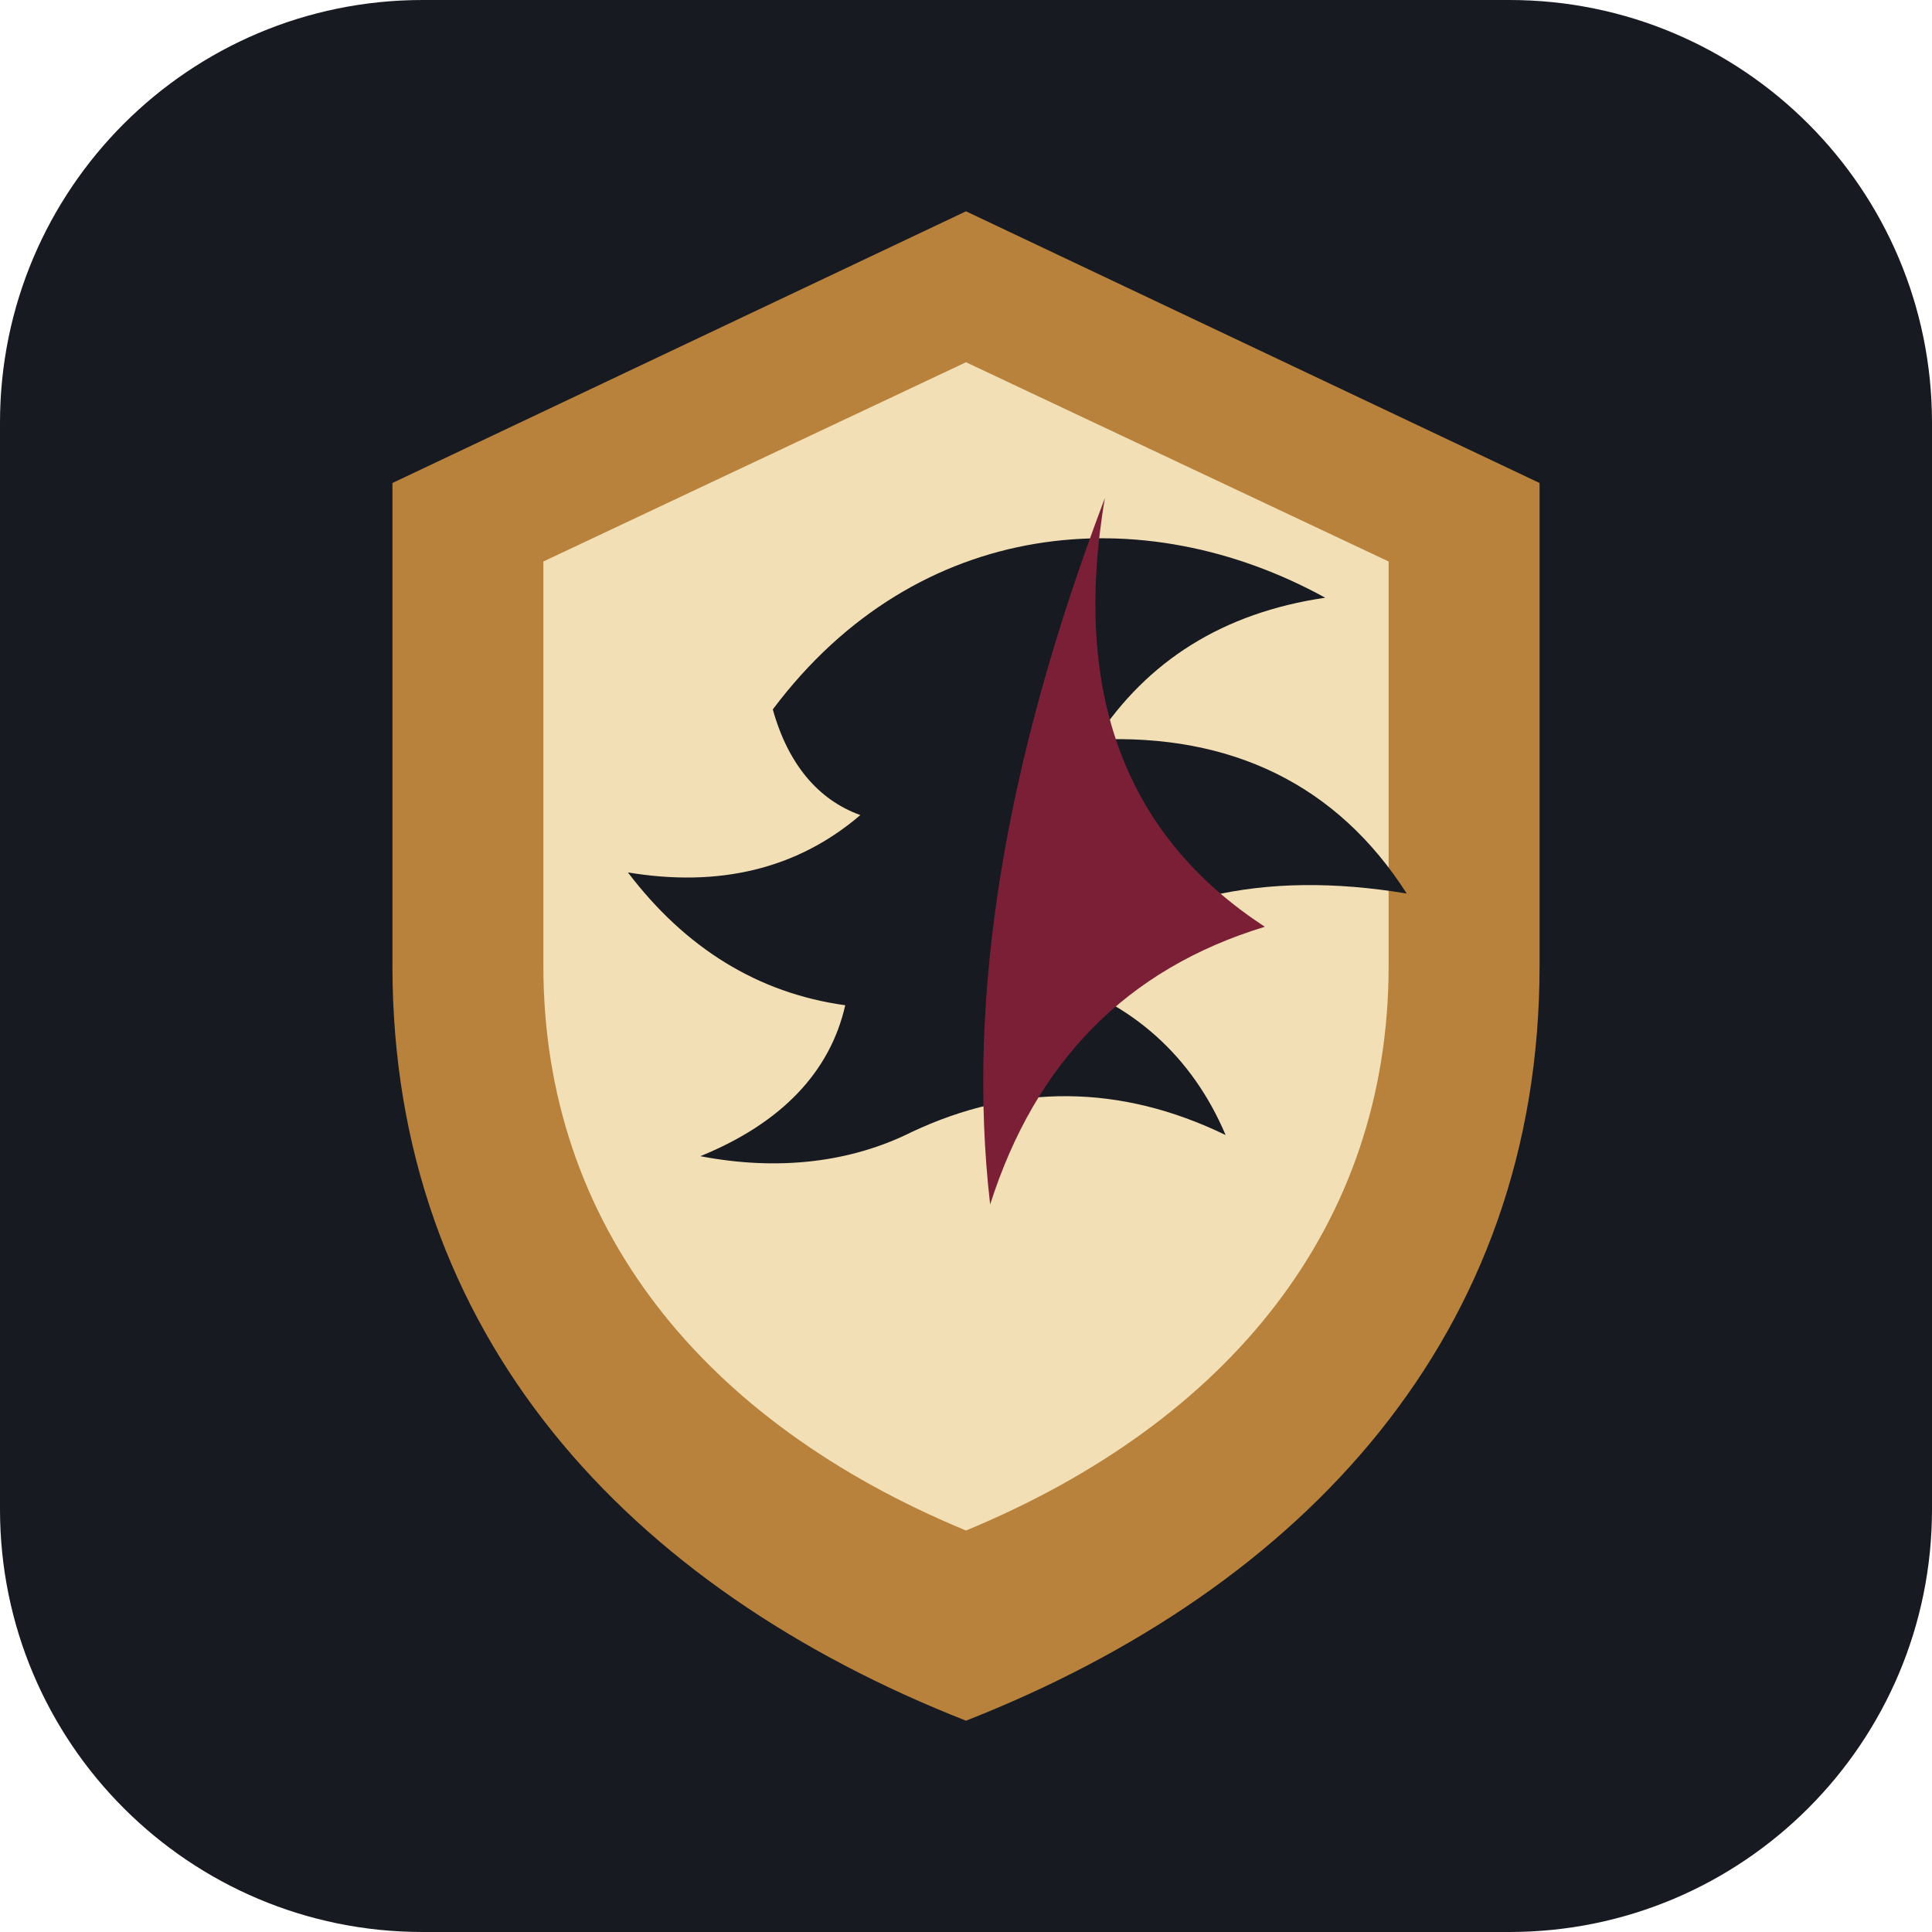
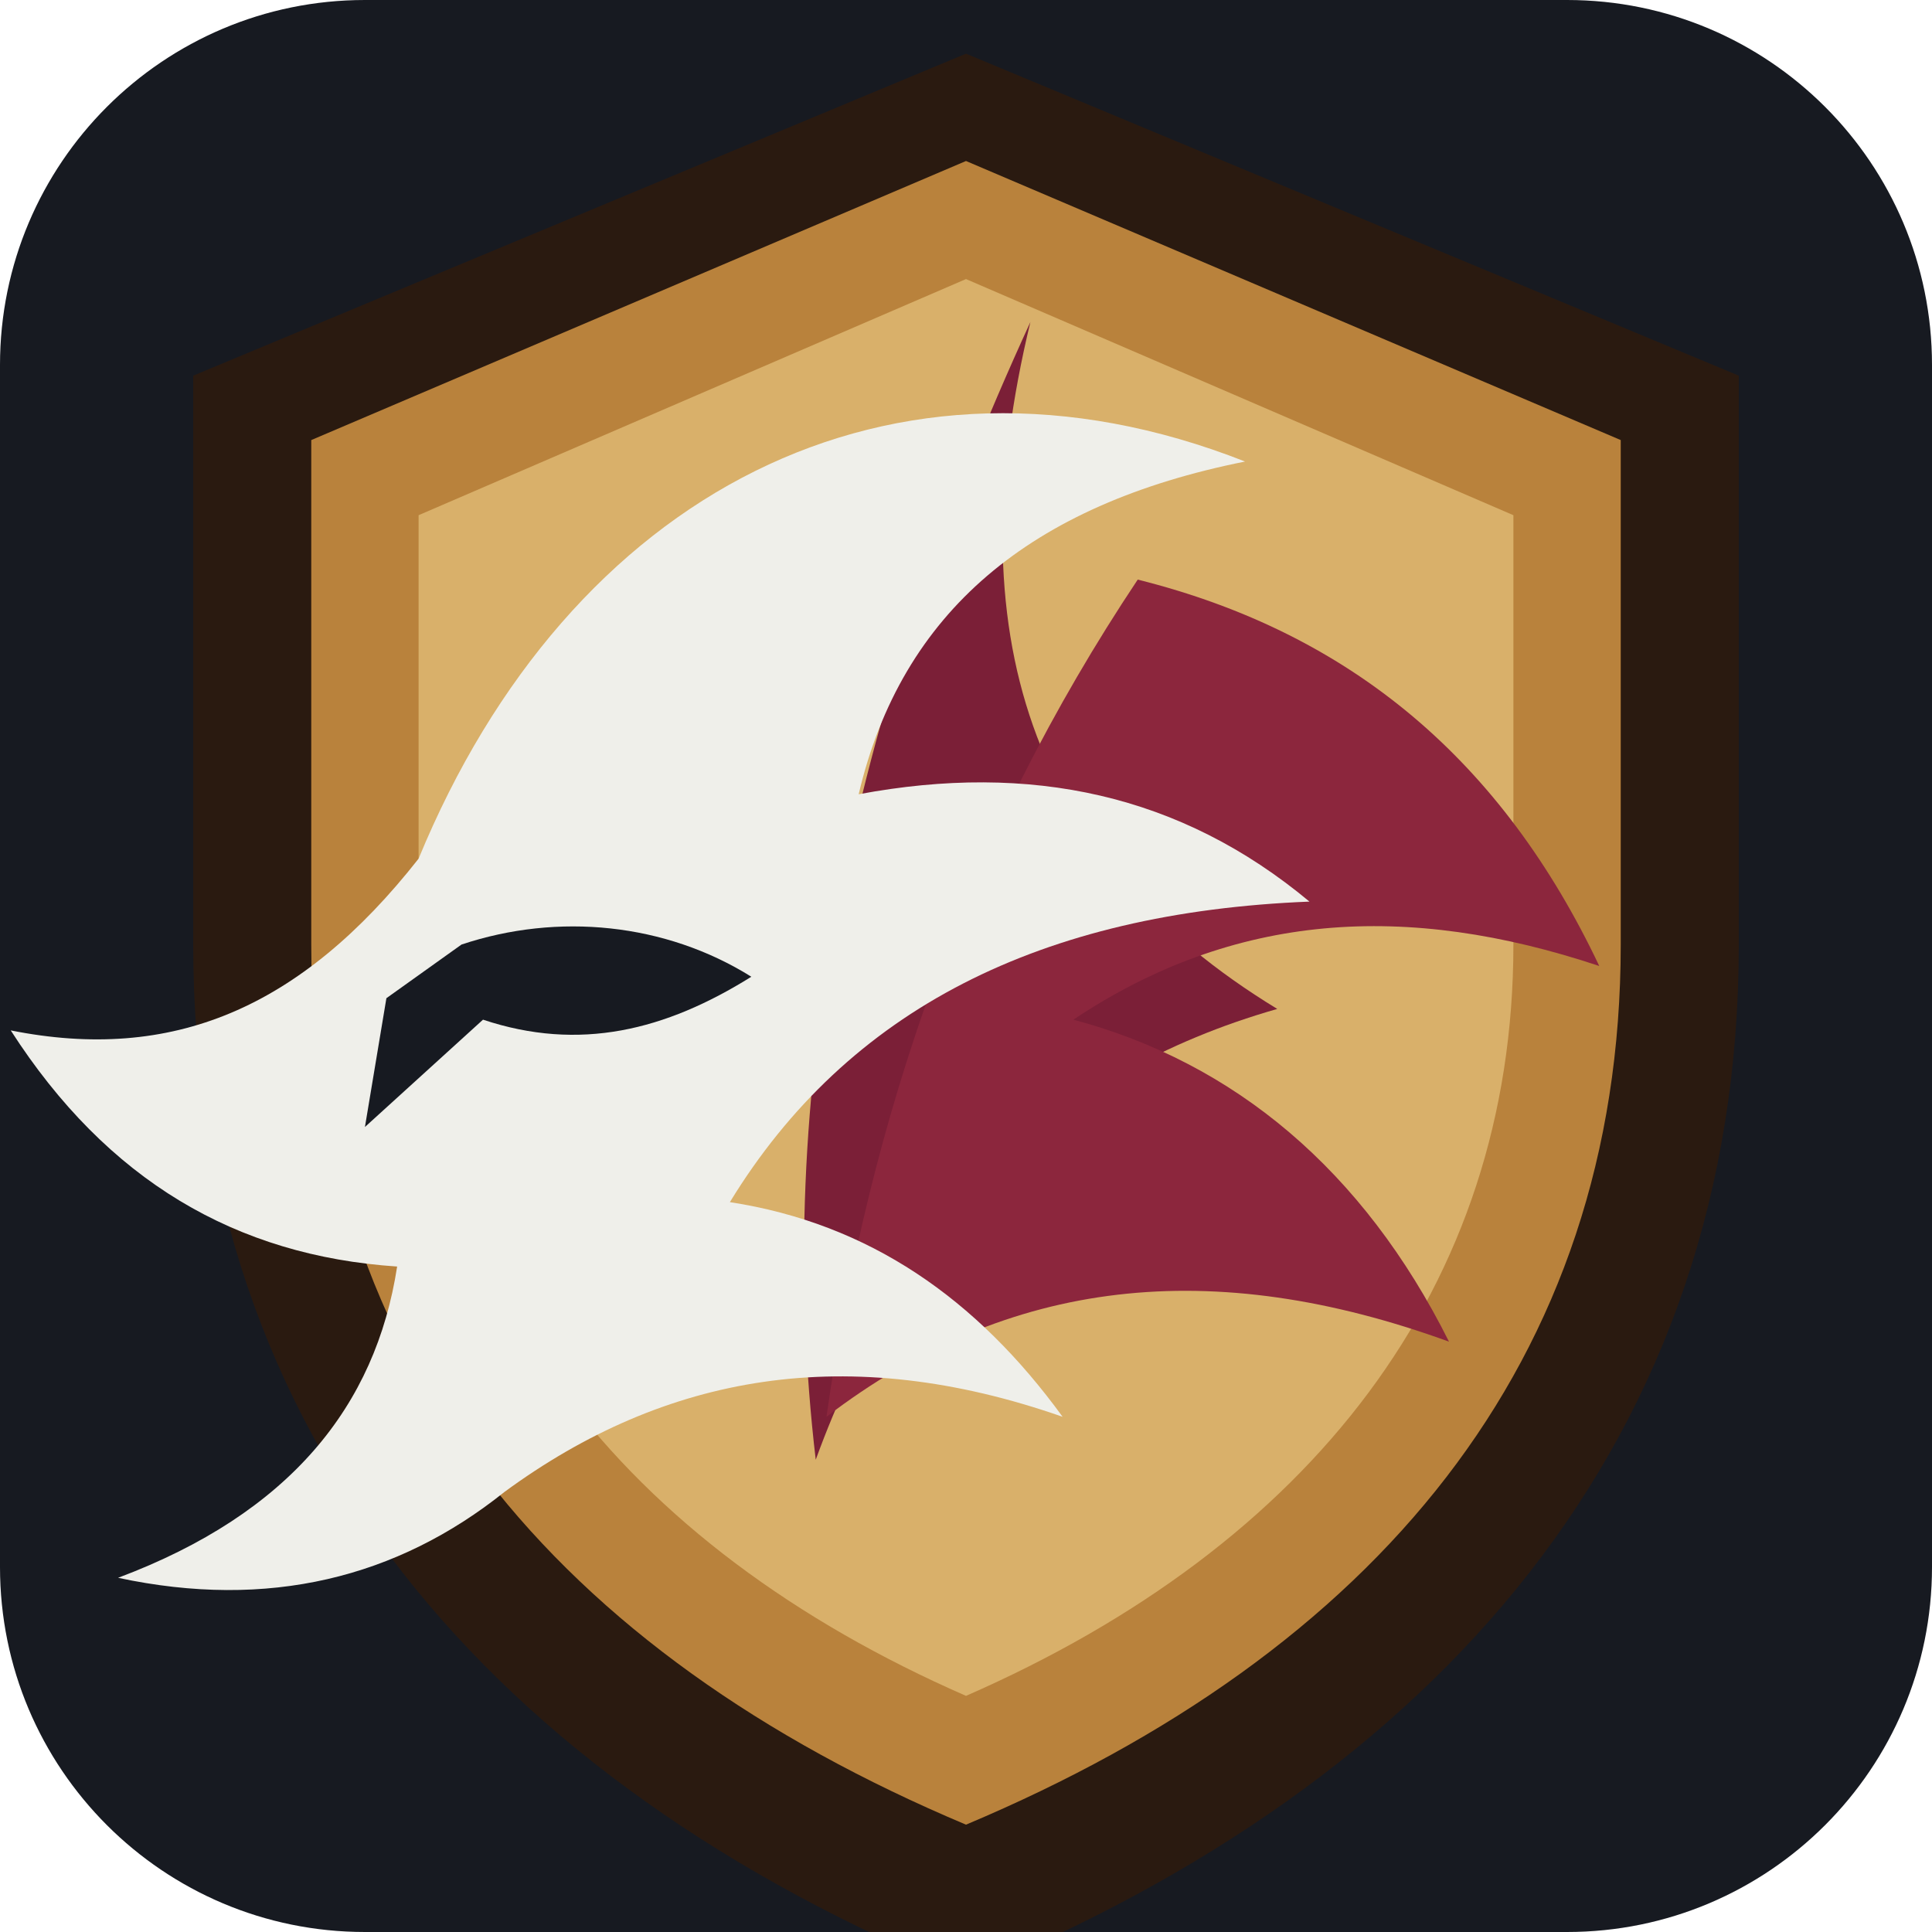
- <svg xmlns="http://www.w3.org/2000/svg" viewBox="0 0 64 64">
-   <rect width="64" height="64" rx="14" fill="#171a21" />
-   <path d="M32 7 51 16v16c0 12.2-7.8 20.6-19 25-11.2-4.4-19-12.8-19-25V16L32 7Z" fill="#b9823c" />
-   <path d="M32 12 46 18.6V32c0 8.6-5.3 15.1-14 18.7-8.7-3.6-14-10.1-14-18.7V18.6L32 12Z" fill="#f3dfb5" />
-   <path d="M25.6 23.5c4.8-6.4 12.3-7 18.3-3.7-3.4.5-5.9 2.1-7.6 4.7 4.5-.2 8 1.5 10.3 5.1-4.8-.8-8.7.1-11.8 2.8 2.7.8 4.7 2.6 5.8 5.2-3.5-1.7-7-1.7-10.4-.1-2 1-4.4 1.3-7 .8 2.7-1.1 4.3-2.8 4.8-5-2.9-.4-5.3-1.9-7.2-4.4 3 .5 5.6-.1 7.7-1.9-1.4-.5-2.4-1.7-2.9-3.5Z" fill="#171a21" />
-   <path d="M36.6 16.5c-1.1 6.5.7 11.2 5.3 14.2-4.6 1.4-7.6 4.5-9.1 9.2-.8-6.9.5-14.7 3.8-23.4Z" fill="#7b1f37" />
+ <svg xmlns="http://www.w3.org/2000/svg" viewBox="0 0 180 180">
+   <rect width="180" height="180" rx="34" fill="#171a21" />
+   <path d="M90 5 162 35v53c0 46-28 78-72 96-44-18-72-50-72-96V35L90 5Z" fill="#2a1a10" />
+   <path d="M90 15 151 41v47c0 39-23 66-61 82-38-16-61-43-61-82V41l61-26Z" fill="#b9823c" />
+   <path d="M90 26 141 48v40c0 32-19 56-51 70-32-14-51-38-51-70V48l51-22Z" fill="#d9b06a" />
+   <path d="M96 30c-7 29 0 50 23 64-21 6-35 20-43 42-4-34 3-69 20-106Z" fill="#7b1f37" />
+   <path d="M106 54c20 5 34 17 43 36-18-6-34-5-49 5 15 4 27 14 35 30-22-8-41-6-58 7 4-28 13-54 29-78Z" fill="#8c263d" />
+   <path d="M39 80c14-34 44-50 77-37-20 4-32 14-36 31 16-3 30 0 42 10-25 1-43 10-54 28 13 2 23 9 31 20-20-7-37-4-52 7-10 8-22 11-36 8 16-6 24-16 26-29-15-1-27-8-36-22 15 3 27-2 38-16Z" fill="#efefea" />
+   <path d="M43 88c9-3 19-2 27 3-8 5-16 7-25 4l-11 10 2-12 7-5Z" fill="#171a21" />
</svg>
